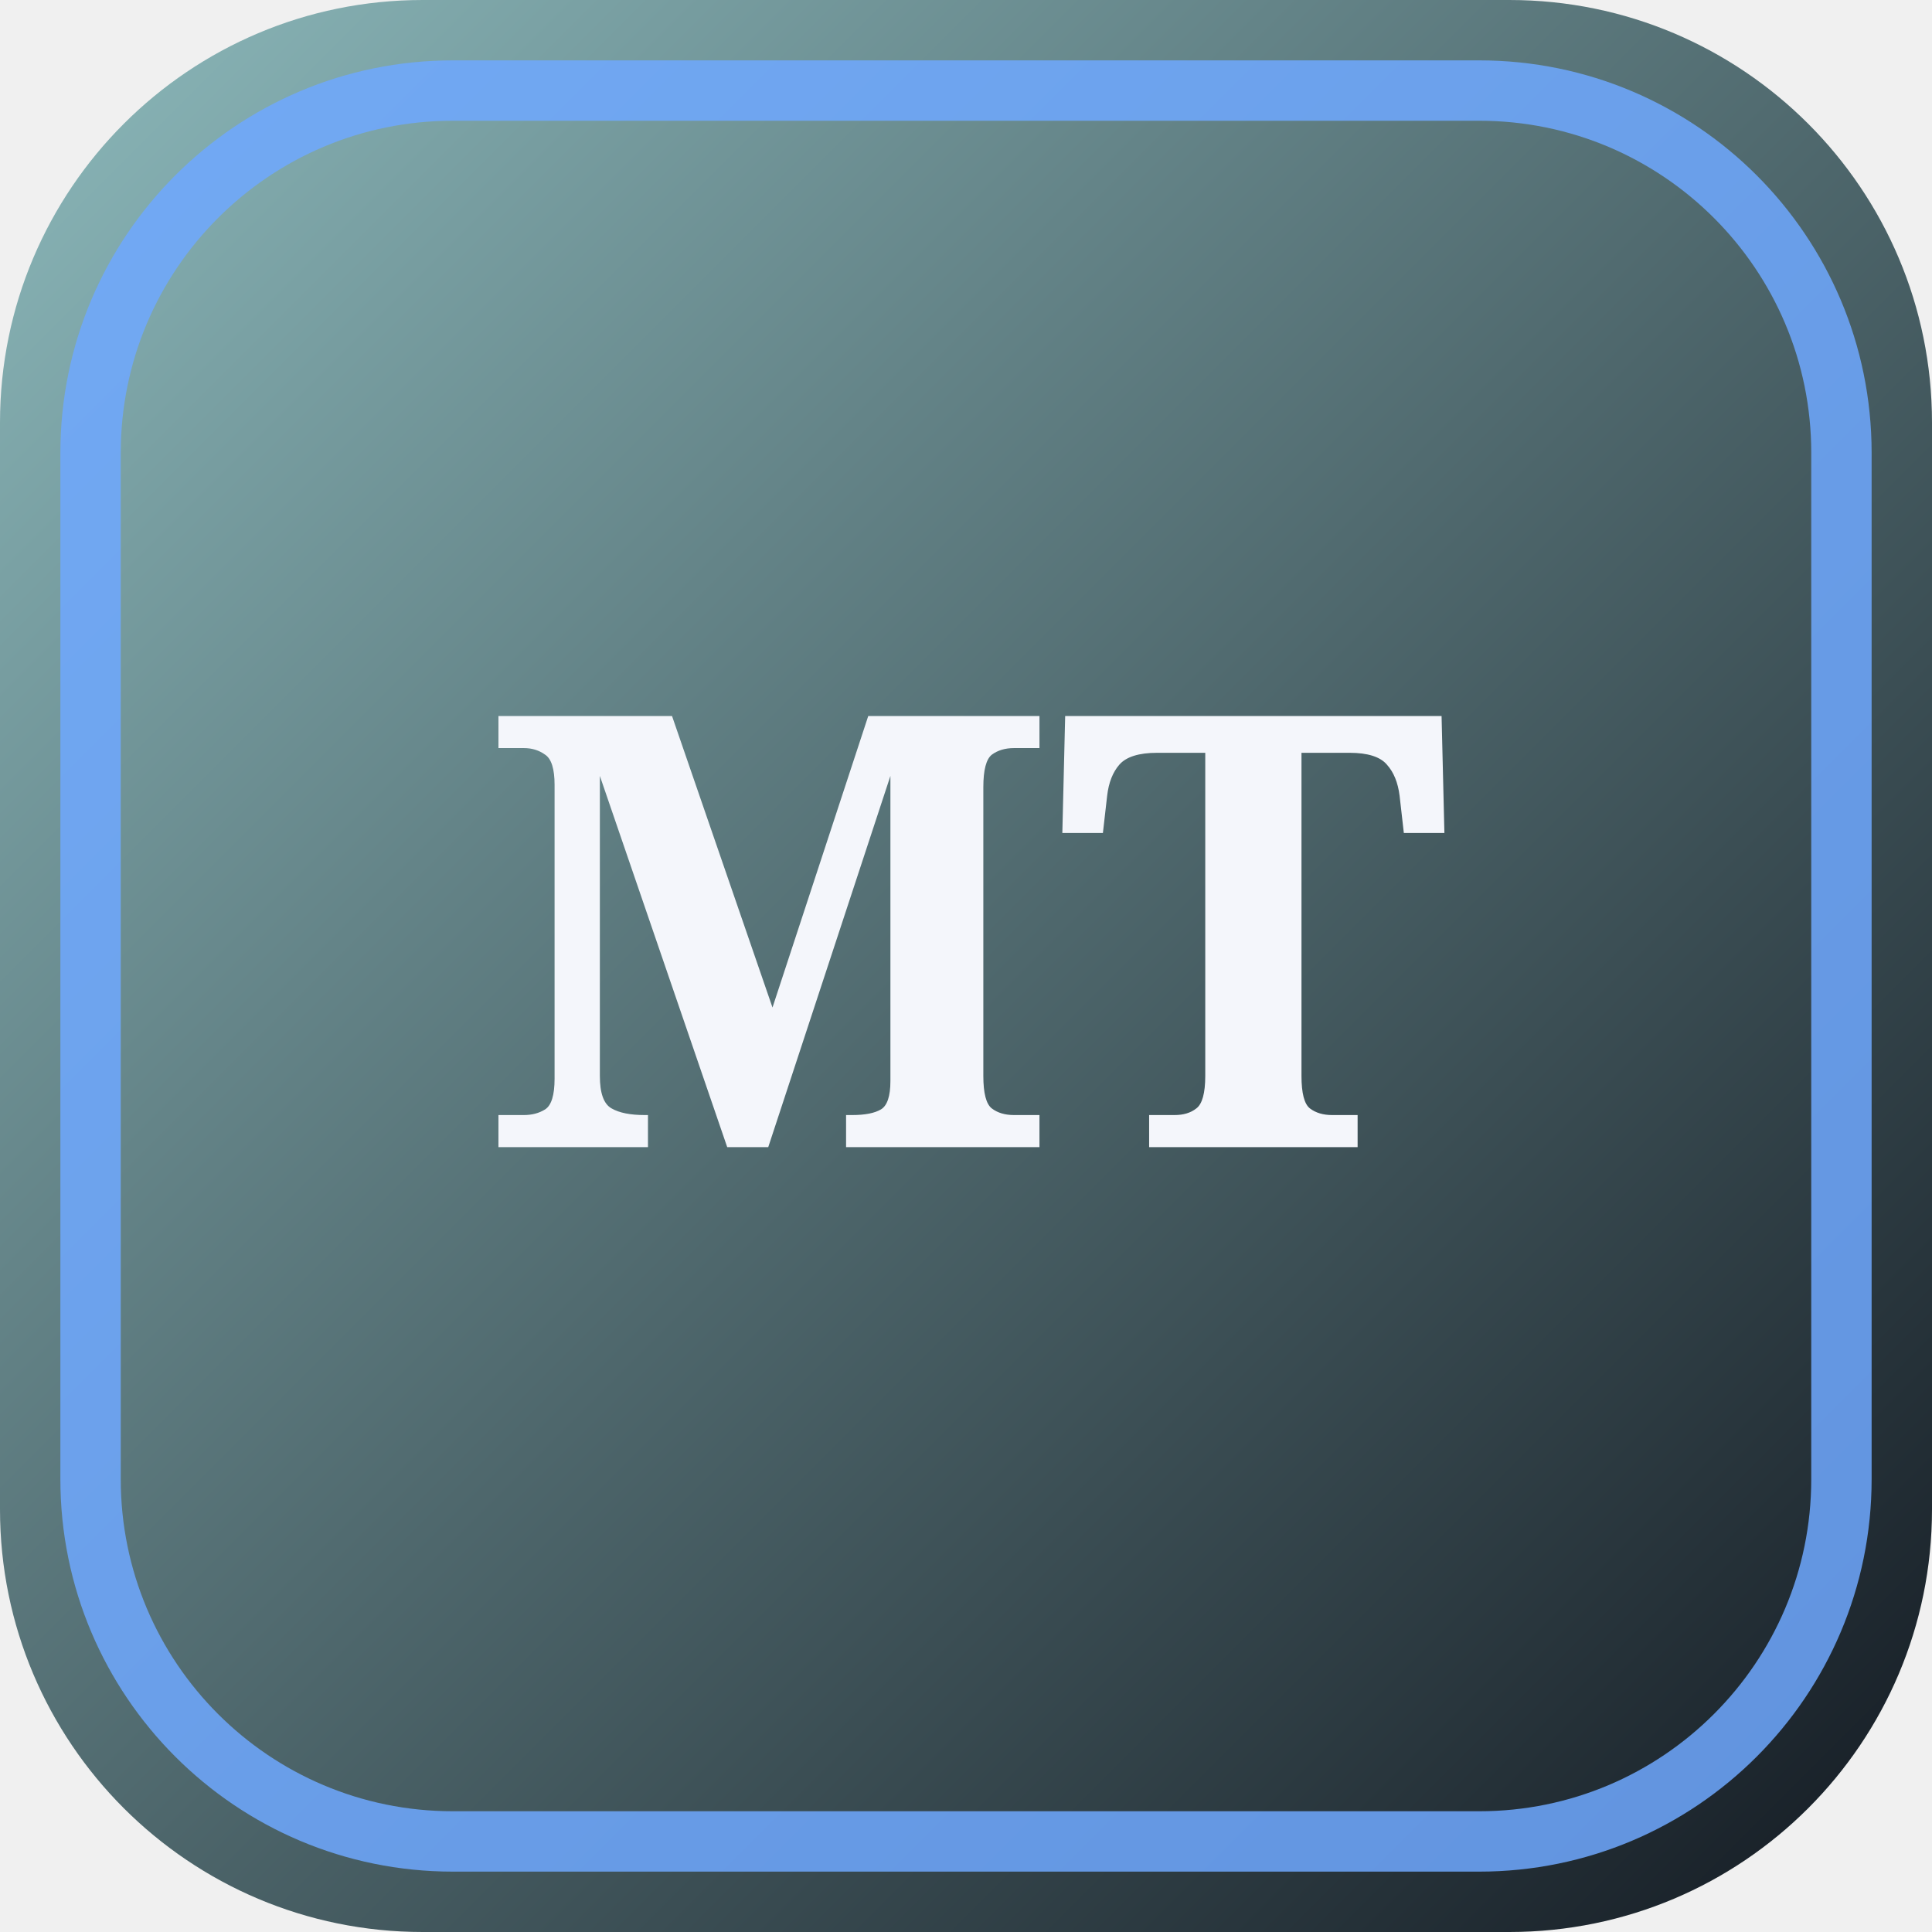
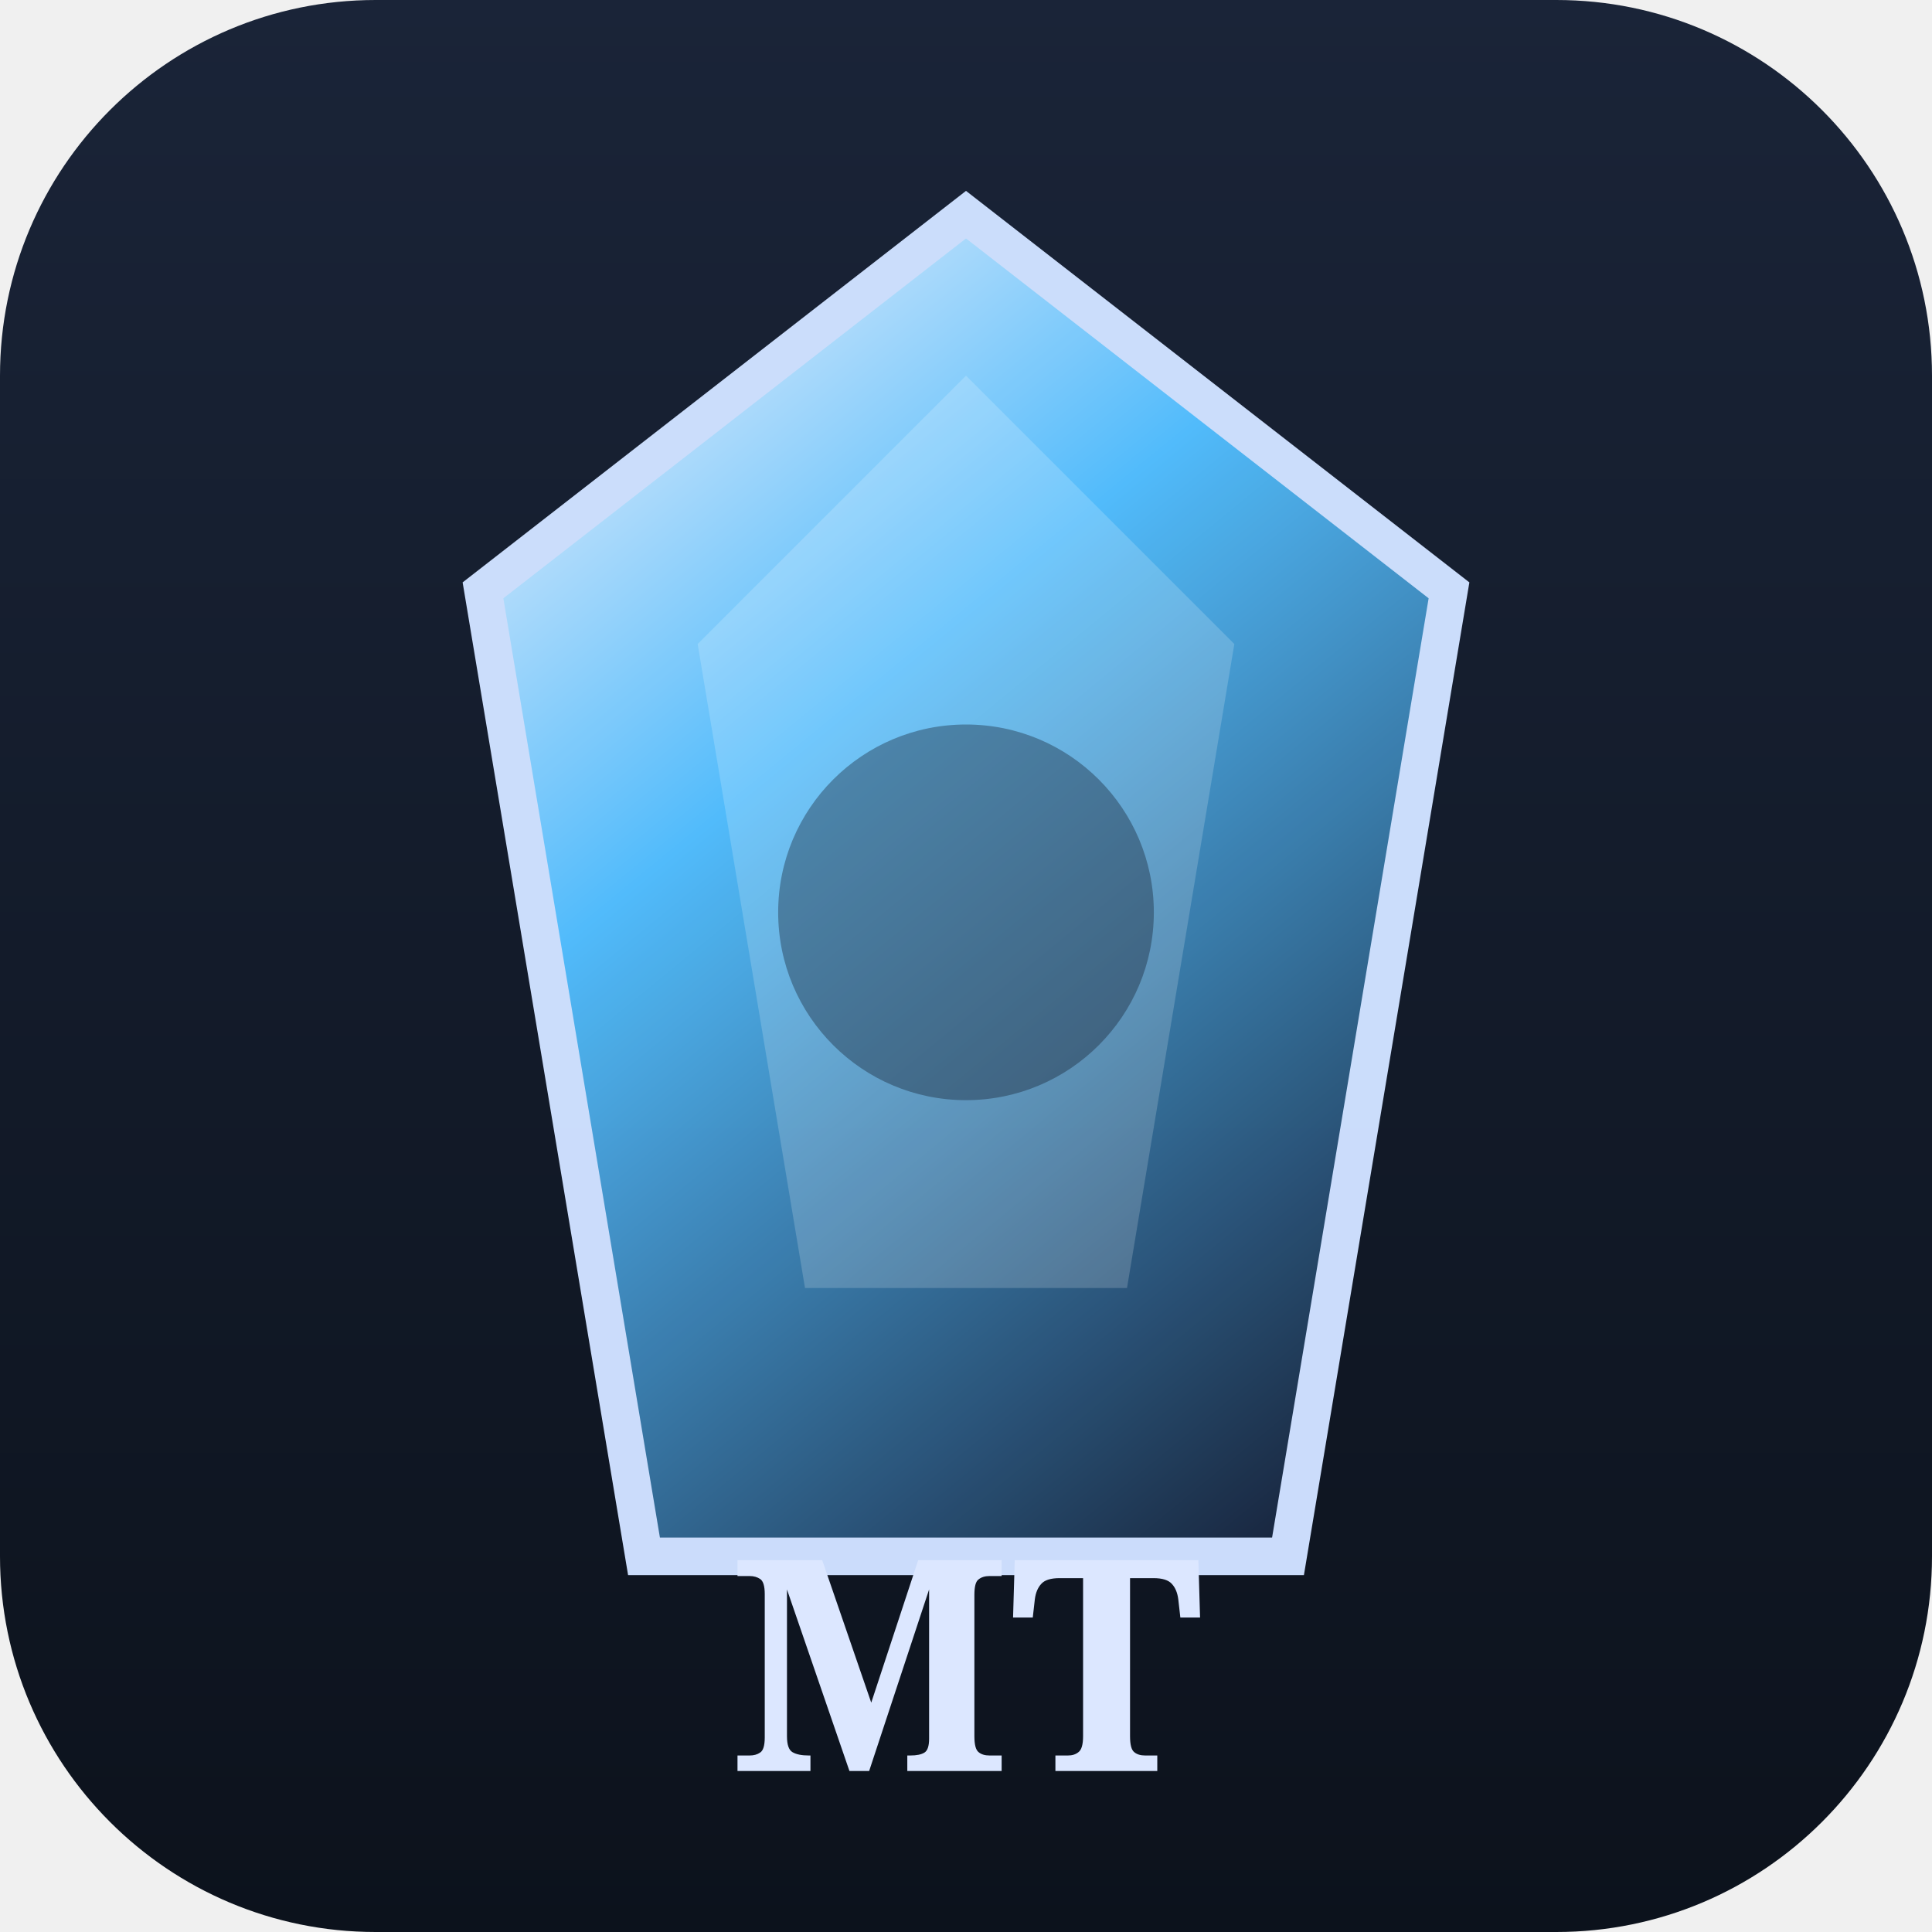
- <svg xmlns="http://www.w3.org/2000/svg" width="64" height="64" viewBox="0 0 64 64" role="img" aria-label="Metin Twardości">
+ <svg xmlns="http://www.w3.org/2000/svg" width="72" height="72" viewBox="0 0 72 72" role="img" aria-label="Metin Twardości">
  <defs>
-     <linearGradient id="g" x1="0" y1="0" x2="1" y2="1">
-       <stop offset="0%" stop-color="#8dbabc" />
-       <stop offset="100%" stop-color="#121820" />
+     <linearGradient id="bgmetin1771352167325" x1="0" y1="0" x2="0" y2="1">
+       <stop offset="0%" stop-color="#1a2438" />
+       <stop offset="100%" stop-color="#0c121c" />
+     </linearGradient>
+     <linearGradient id="stmetin1771352167325" x1="0.2" y1="0" x2="0.8" y2="1">
+       <stop offset="0%" stop-color="#e8f0ff" />
+       <stop offset="35%" stop-color="#53beff" />
+       <stop offset="100%" stop-color="#1a2840" />
    </linearGradient>
  </defs>
-   <rect width="64" height="64" rx="14" fill="url(#g)" />
-   <rect x="3" y="3" width="58" height="58" rx="12" fill="none" stroke="#6ea8ff" stroke-width="2" opacity="0.85" />
-   <text x="32" y="38" text-anchor="middle" font-family="Georgia, serif" font-size="20" font-weight="600" fill="#f4f6fb">MT</text>
+   <rect width="72" height="72" rx="14" fill="url(#bgmetin1771352167325)" />
+   <polygon points="36,8 54,22 48,58 24,58 18,22" fill="url(#stmetin1771352167325)" stroke="#cfe0ff" stroke-width="1.4" opacity="0.98" />
+   <polygon points="36,14 46,24 42,48 30,48 26,24" fill="#ffffff" opacity="0.18" />
+   <circle cx="36" cy="34" r="7" fill="#0b1220" opacity="0.35" />
+   <text x="36" y="66" text-anchor="middle" font-family="Georgia, serif" font-size="11" font-weight="700" fill="#dce7ff">MT</text>
</svg>
